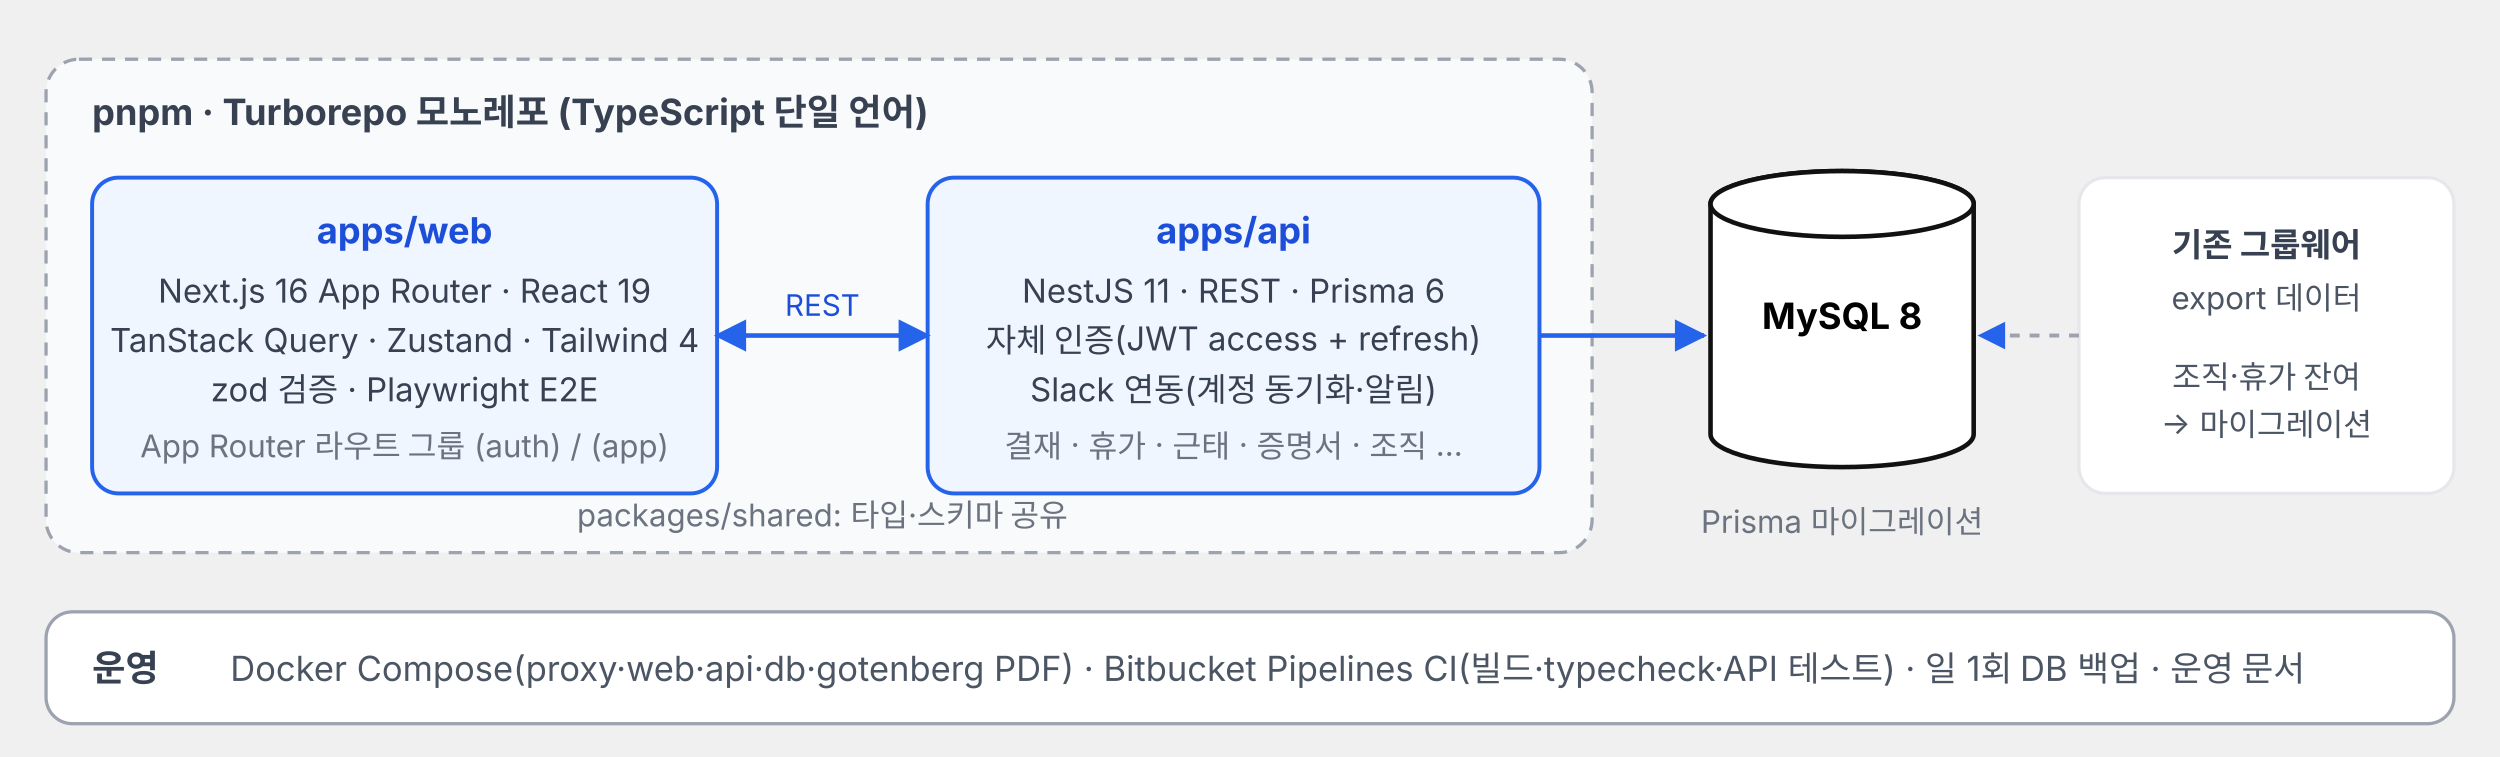
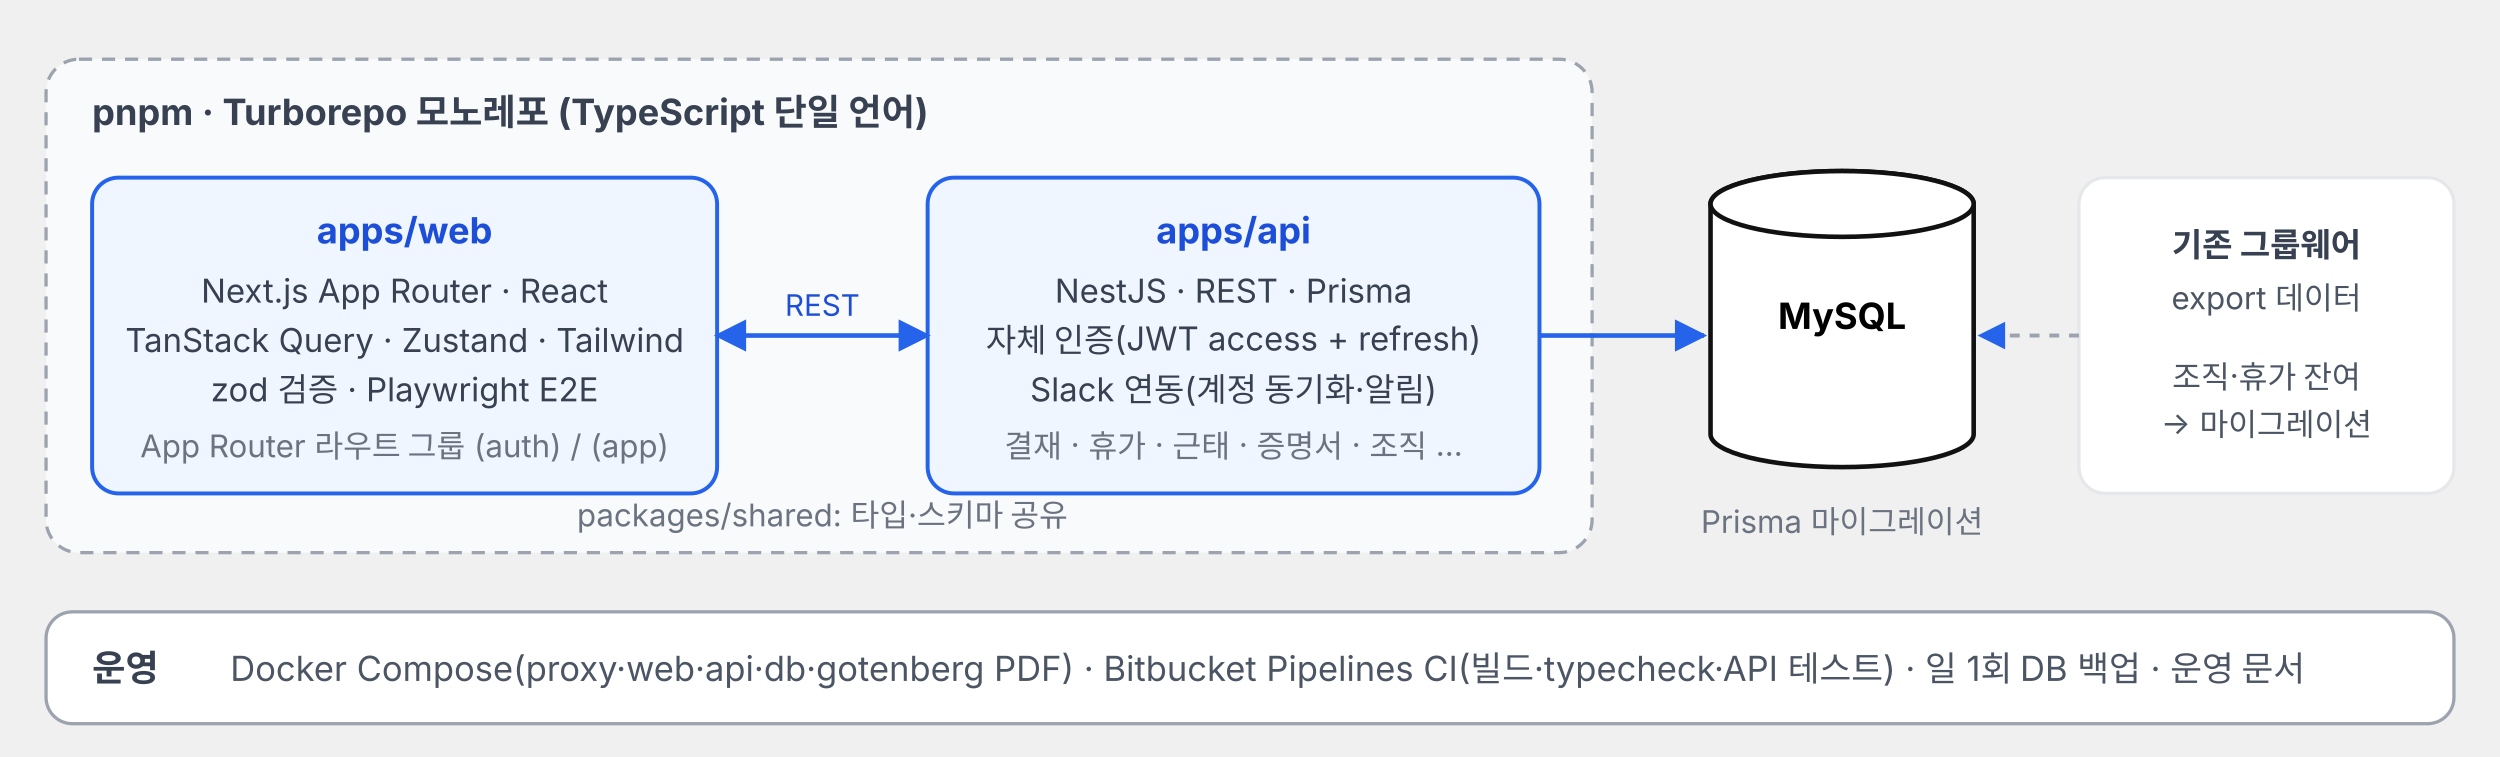
<svg xmlns="http://www.w3.org/2000/svg" viewBox="0 0 760 230" font-family="Pretendard, -apple-system, 'Apple SD Gothic Neo', sans-serif" font-size="11">
  <defs>
    <marker id="a" viewBox="0 0 10 10" refX="9" refY="5" markerWidth="7" markerHeight="7" orient="auto-start-reverse">
      <path d="M0 0 L10 5 L0 10 z" fill="#2563eb" />
    </marker>
  </defs>
  <rect x="14" y="18" width="470" height="150" rx="10" fill="#f9fafb" stroke="#9ca3af" stroke-dasharray="4 3" />
  <text x="28" y="38" font-weight="700" fill="#374151">pnpm · Turborepo 모노레포 (TypeScript 단일 언어)</text>
  <g stroke="#2563eb" stroke-width="1.2" fill="#fff">
    <rect x="28" y="54" width="190" height="96" rx="8" fill="#eff6ff" />
    <rect x="282" y="54" width="186" height="96" rx="8" fill="#eff6ff" />
  </g>
  <g fill="#111">
    <text x="123" y="74" font-weight="700" text-anchor="middle" fill="#1d4ed8">apps/web</text>
-     <text x="123" y="92" font-size="10" text-anchor="middle" fill="#374151">Next.js 16 App Router · React 19</text>
-     <text x="123" y="107" font-size="10" text-anchor="middle" fill="#374151">TanStack Query · Zustand · Tailwind 4</text>
+     <text x="123" y="92" font-size="10" text-anchor="middle" fill="#374151">Next.js App Router · React</text>
+     <text x="123" y="107" font-size="10" text-anchor="middle" fill="#374151">TanStack Query · Zustand · Tailwind</text>
    <text x="123" y="122" font-size="10" text-anchor="middle" fill="#374151">zod 검증 · Playwright E2E</text>
    <text x="123" y="139" font-size="9.5" text-anchor="middle" fill="#6b7280">App Router 라우트 그룹 (auth) / (app)</text>
    <text x="375" y="74" font-weight="700" text-anchor="middle" fill="#1d4ed8">apps/api</text>
-     <text x="375" y="92" font-size="10" text-anchor="middle" fill="#374151">NestJS 11 · REST · Prisma 6</text>
+     <text x="375" y="92" font-size="10" text-anchor="middle" fill="#374151">NestJS · REST · Prisma</text>
    <text x="375" y="107" font-size="10" text-anchor="middle" fill="#374151">자체 인증(JWT access + refresh)</text>
    <text x="375" y="122" font-size="10" text-anchor="middle" fill="#374151">Slack 연동(계정 동기화·알림)</text>
    <text x="375" y="139" font-size="9.5" text-anchor="middle" fill="#6b7280">결재 · 휴가 · 근태 · 증명서 · 조직 …</text>
  </g>
  <path d="M218 102 L282 102" stroke="#2563eb" stroke-width="1.4" fill="none" marker-end="url(#a)" marker-start="url(#a)" />
  <text x="250" y="96" font-size="9" fill="#1d4ed8" text-anchor="middle">REST</text>
  <text x="250" y="160" font-size="9.5" fill="#6b7280" text-anchor="middle">packages/shared: 타입·스키마 공유</text>
  <g>
    <path d="M520 62 a40 10 0 0 1 80 0 v70 a40 10 0 0 1 -80 0 z" fill="#fff" stroke="#111" stroke-width="1.4" />
    <ellipse cx="560" cy="62" rx="40" ry="10" fill="#fff" stroke="#111" stroke-width="1.4" />
-     <text x="560" y="100" font-weight="700" text-anchor="middle">MySQL 8</text>
+     <text x="560" y="100" font-weight="700" text-anchor="middle">MySQL</text>
    <text x="560" y="162" font-size="9.5" fill="#6b7280" text-anchor="middle">Prisma 마이그레이션</text>
  </g>
  <path d="M468 102 L518 102" stroke="#2563eb" stroke-width="1.4" fill="none" marker-end="url(#a)" />
  <g>
    <rect x="632" y="54" width="114" height="96" rx="8" fill="#fff" stroke="#e5e7eb" />
    <text x="689" y="78" font-size="10" font-weight="700" fill="#374151" text-anchor="middle">기존 그룹웨어</text>
    <text x="689" y="94" font-size="9.5" fill="#4b5563" text-anchor="middle">export 데이터</text>
    <text x="689" y="118" font-size="9.5" fill="#4b5563" text-anchor="middle">조직·휴가 잔여</text>
    <text x="689" y="132" font-size="9.5" fill="#4b5563" text-anchor="middle">→ 마이그레이션</text>
  </g>
  <path d="M632 102 L602 102" stroke="#9ca3af" stroke-width="1.2" fill="none" stroke-dasharray="3 3" marker-end="url(#a)" />
  <rect x="14" y="186" width="732" height="34" rx="8" fill="#fff" stroke="#9ca3af" stroke-width="1" />
  <text x="28" y="207" font-weight="700" fill="#374151">운영</text>
  <text x="70" y="207" font-size="10.5" fill="#4b5563">Docker Compose(proxy·web·api·db·gotenberg PDF) · Bitbucket Pipelines CI(빌드·typecheck·API 테스트) · 일 1회 DB 백업 · 운영 문서</text>
</svg>
